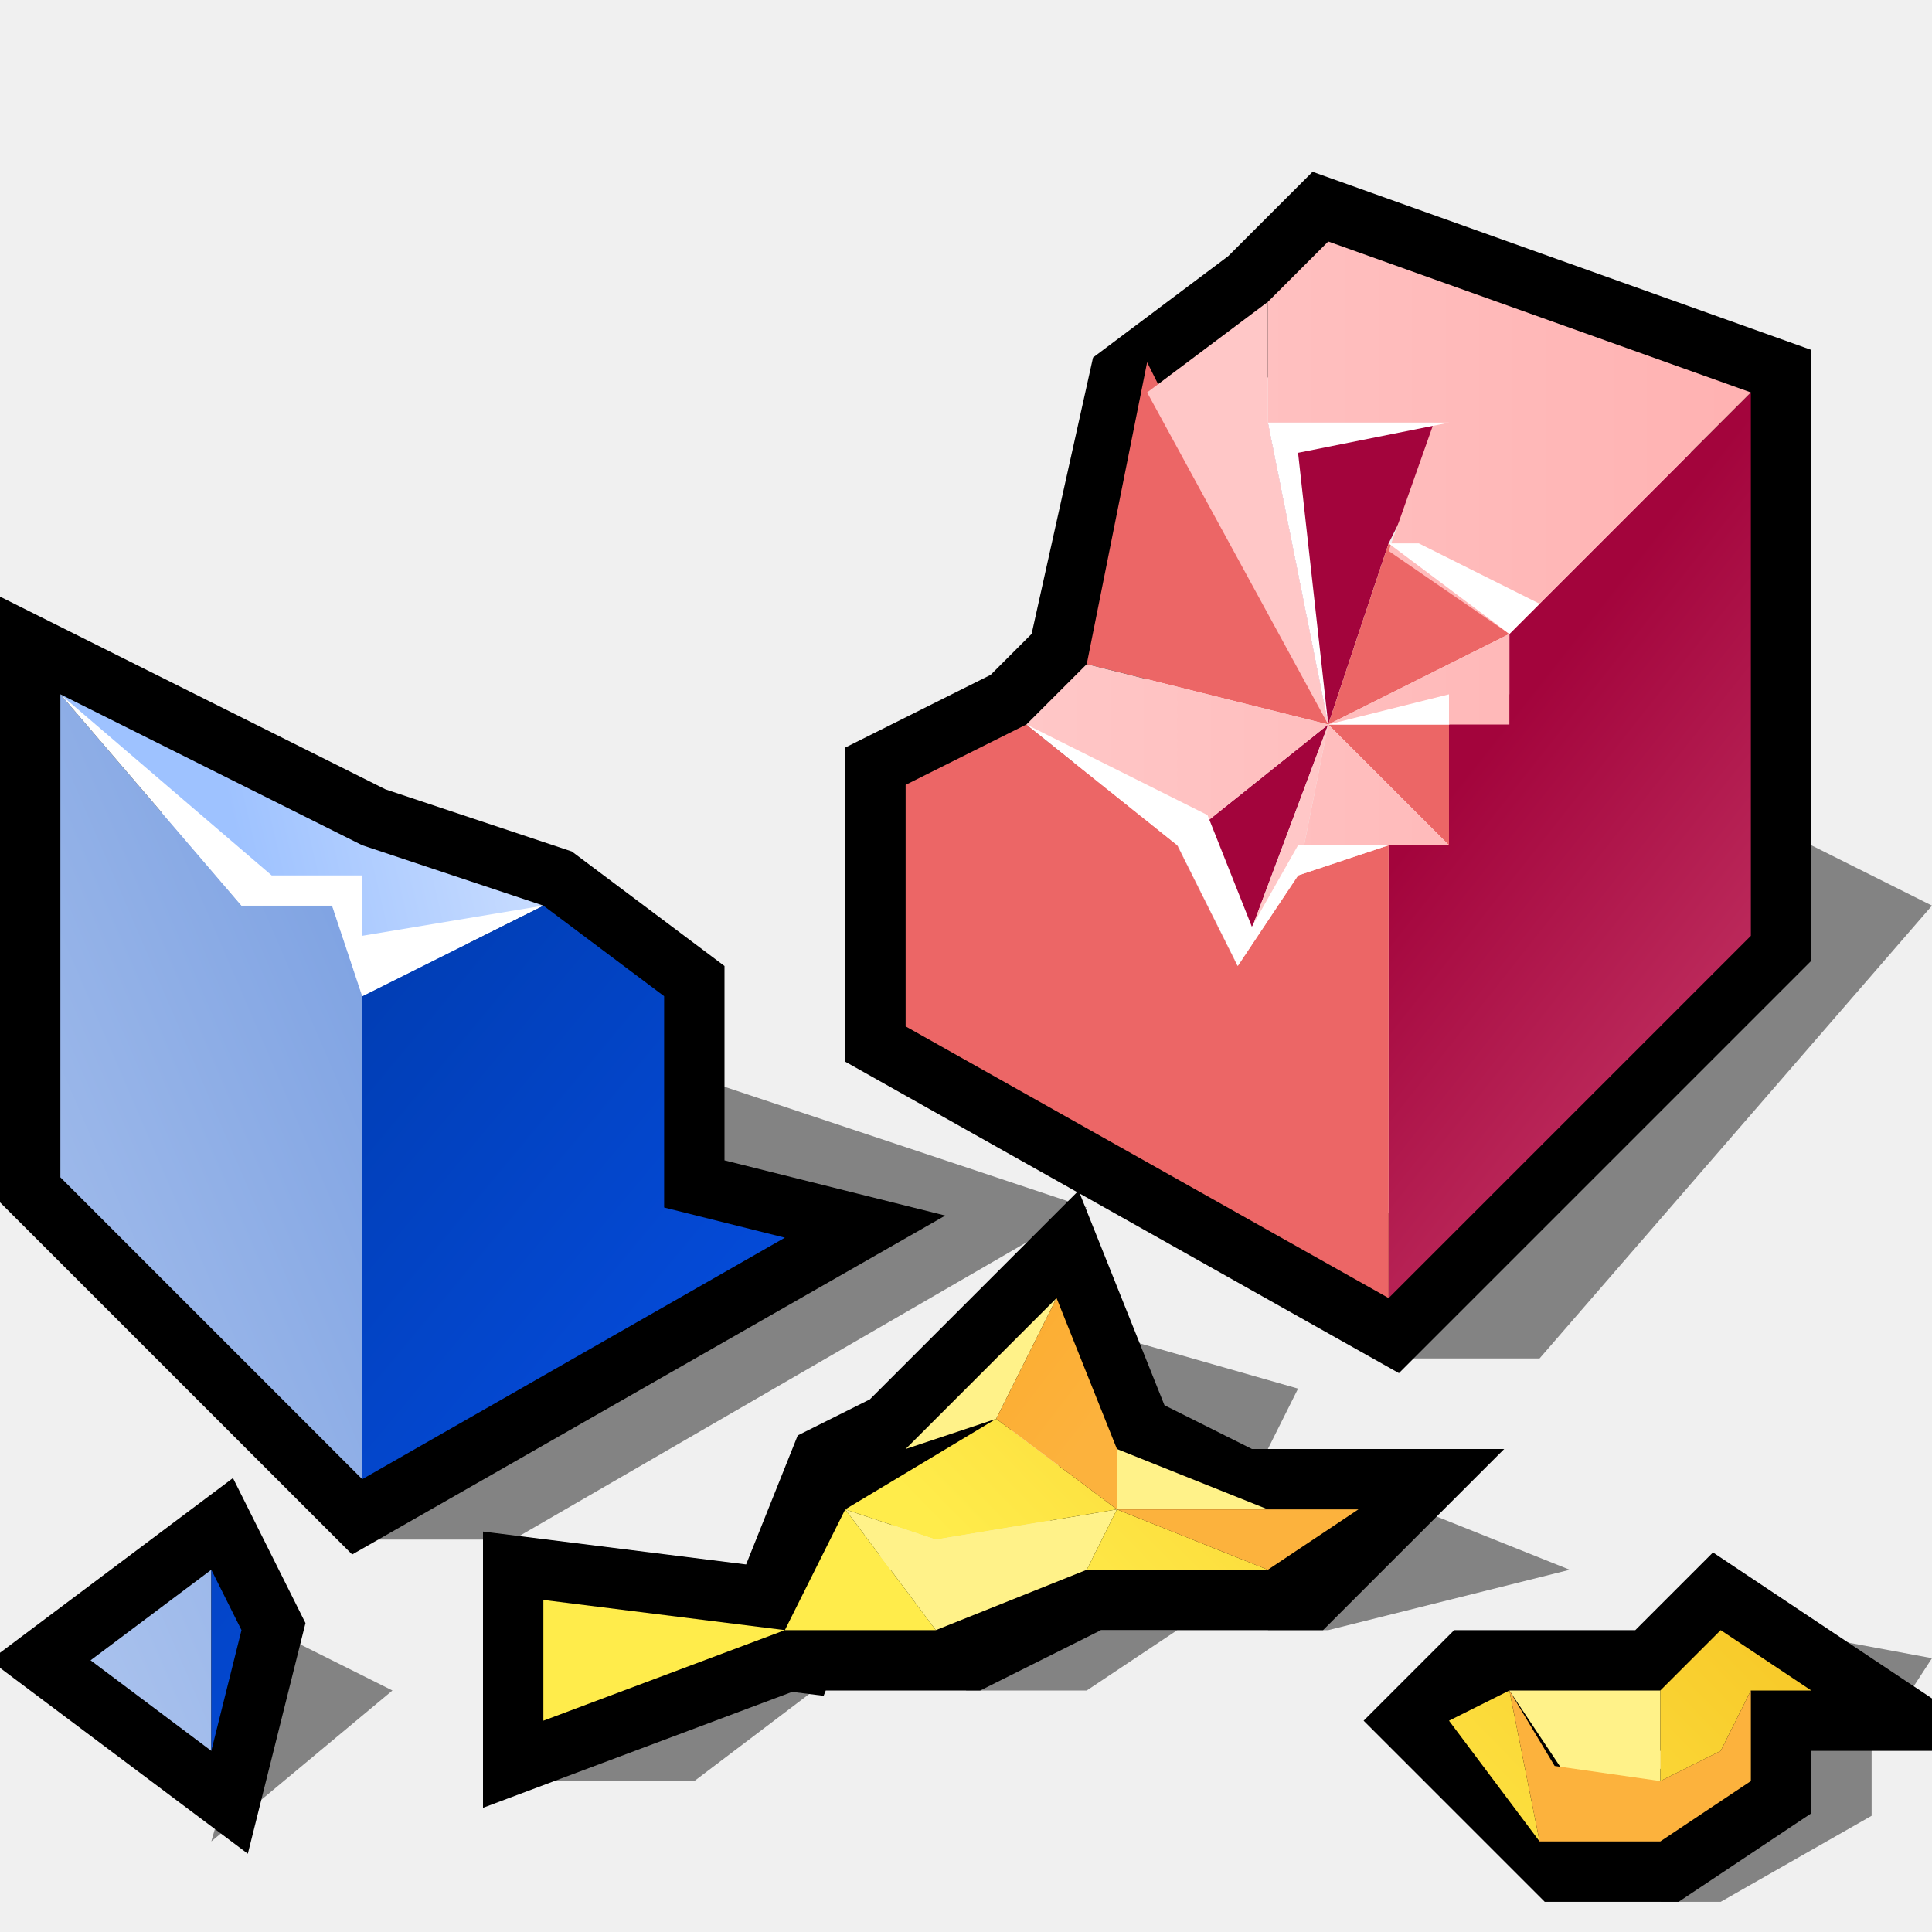
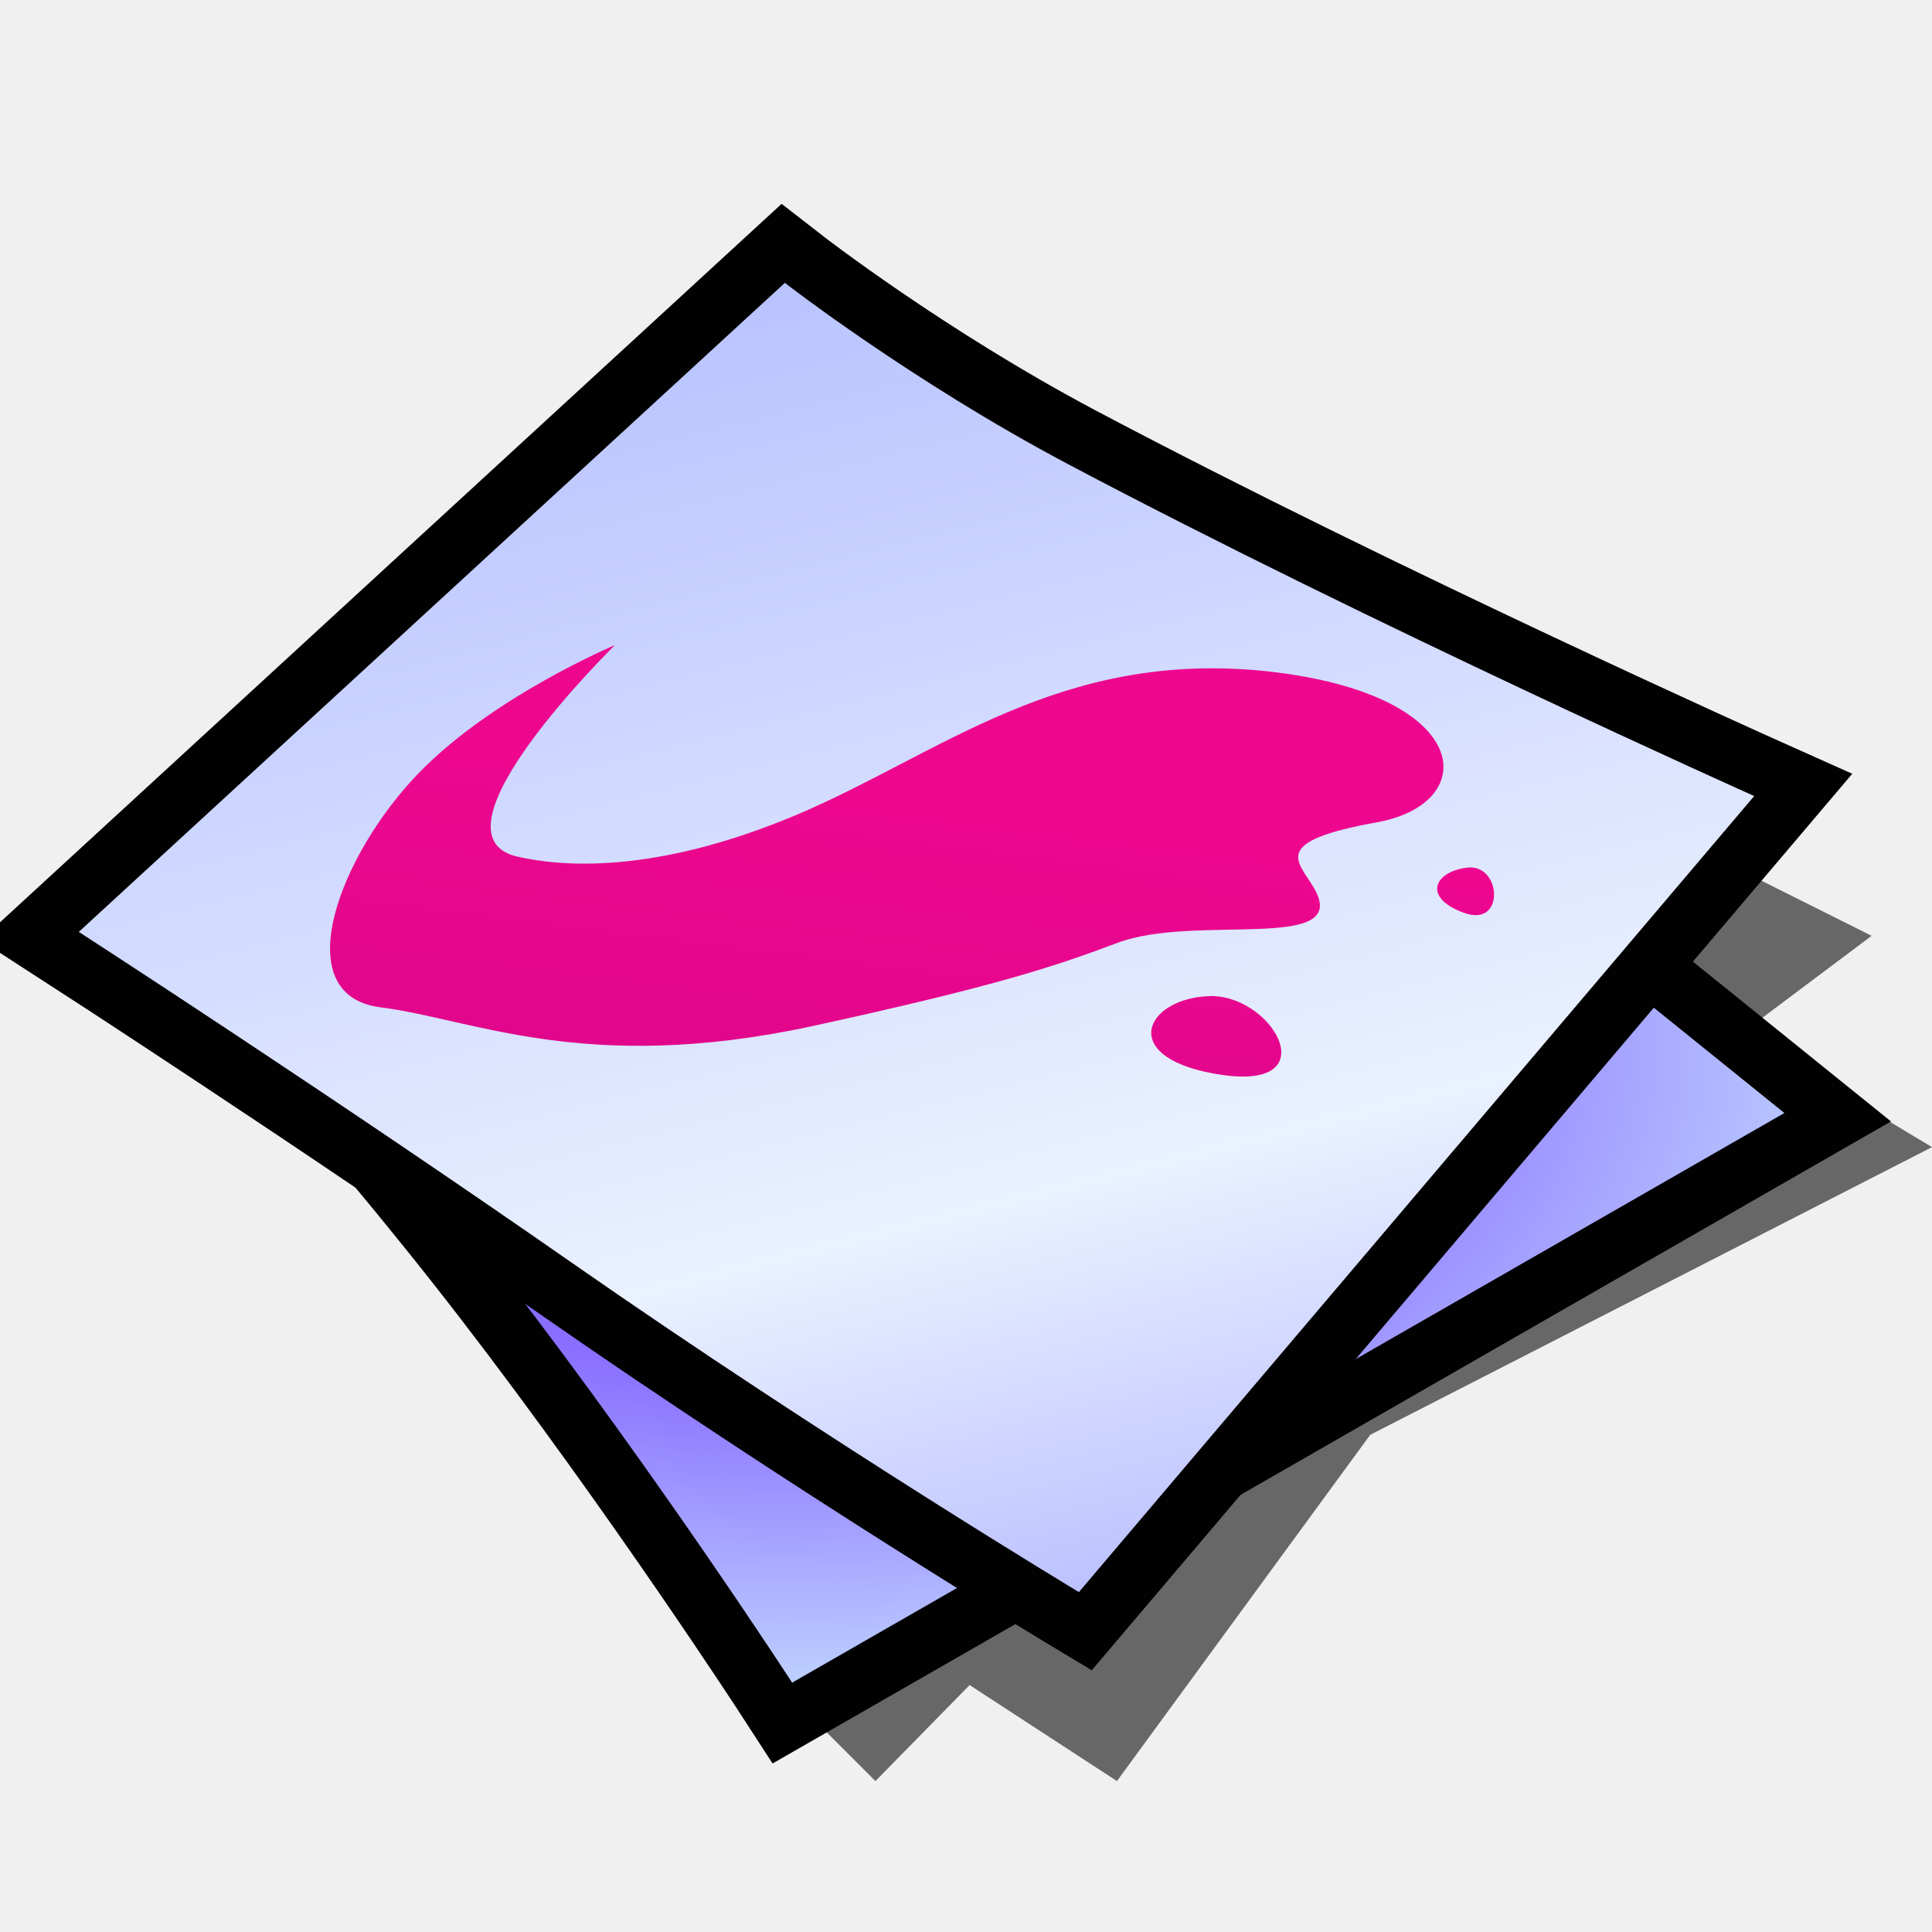
<svg xmlns="http://www.w3.org/2000/svg" version="1.1" width="64" height="64" color-interpolation="linearRGB">
  <g>
-     <path style="fill:#010101; fill-opacity:0.455" d="M7 61L13 56L9 54L7 61z            M12 51H17L36 40L24 36L12 51z            M33 54L32 56H36L39 54H33z            M47 50L42 54H44L52 52L47 50z            M43 46L36 44L37 48H42L43 46z            M21 56L17 59H23L26.96 56H21z            M60 58L55 63H57L62 60.15L62 58L64 54.93L59 54L60 58z            M64 30L60 28L46 45H51L64 30z" />
-     <path style="fill:none; stroke:#000000; stroke-width:4" d="M22 40V33L18 30L12 28L2 23V39L12 49L26 41L22 40z            M3 55L7 58L8 54L7 52L3 55z            M42 10L38 13L36 22L34 24L30 26V34L46 43L58 31V13L44 8L42 10z            M30 48L28 49L26 54L18 53V57L26 54H32L36 52H43L45 50H41L37 48L35 43L30 48z            M55 56H49L48 57L52 61H55L58 59V56H60L57 54L55 56z" />
-     <linearGradient id="gradient0" gradientUnits="userSpaceOnUse" x1="31.83" y1="61.26" x2="16.51" y2="64.85">
-       <stop offset="0" stop-color="#e3edff" />
-       <stop offset="1" stop-color="#9ec2ff" />
+     <path style="fill:#010101; fill-opacity:0.573" d="M27 57L29 59L32.12 55.82L37 59L45.39 47.53L64 38L59 35L61 37L36 49L27 57z            M58 34L62 31L58 29L55 32L58 34z" />
+     <path style="fill:none; stroke:#010101; stroke-width:4" d="M6.24 30C6.24 30 11.87 36 16.87 42.5C21.87 49 26.24 55.74 26.24 55.74L59.11 36.87L32 15L6.24 30z" />
+     <radialGradient id="gradient0" gradientUnits="userSpaceOnUse" cx="0" cy="0" r="64" gradientTransform="matrix(0.5714,0,0,0.3333,26,35)">
+       <stop offset="0.486" stop-color="#896eff" />
+       <stop offset="1" stop-color="#c0d5ff" />
+     </radialGradient>
+     <path style="fill:url(#gradient0)" d="M6.24 30C6.24 30 11.87 36 16.87 42.5C21.87 49 26.24 55.74 26.24 55.74L59.11 36.87L32 15L6.24 30z" />
+     <path style="fill:none; stroke:#010101; stroke-width:4" d="M2.61 30.87C2.61 30.87 10.95 36.26 19 41.87C27.44 47.75 35.74 52.74 35.74 52.74L58.11 26.37C58.11 26.37 45.44 20.7 35.37 15.37C30.18 12.62 26 9.37 26 9.37L2.61 30.87z" />
+     <linearGradient id="gradient1" gradientUnits="userSpaceOnUse" x1="105.45" y1="-23.42" x2="119.92" y2="34.32">
+       <stop offset="0" stop-color="#a5b1ff" />
+       <stop offset="0.737" stop-color="#eaf1ff" />
+       <stop offset="1" stop-color="#b3b8ff" />
    </linearGradient>
-     <path style="fill:url(#gradient0)" d="M8.19 29.2L12 28L2 23L8.19 29.2z            M11 30L12 33V28L11 30z            M18 30L12 28V33L18 30z            M11 30L12 28L8 29L11 30z" />
-     <linearGradient id="gradient1" gradientUnits="userSpaceOnUse" x1="-25.79" y1="20.62" x2="10.43" y2="5.03">
-       <stop offset="0" stop-color="#c6d7f5" />
-       <stop offset="1" stop-color="#6b94dd" />
+     <path style="fill:url(#gradient1)" d="M2.61 30.87C2.61 30.87 10.95 36.26 19 41.87C27.44 47.75 35.74 52.74 35.74 52.74L58.11 26.37C58.11 26.37 45.44 20.7 35.37 15.37C30.18 12.62 26 9.37 26 9.37L2.61 30.87z" />
+     <linearGradient id="gradient2" gradientUnits="userSpaceOnUse" x1="-62.14" y1="43.08" x2="-58.5" y2="14.4">
+       <stop offset="0" stop-color="#c70585" />
+       <stop offset="0.961" stop-color="#ee068f" />
    </linearGradient>
-     <path style="fill:url(#gradient1)" d="M11 30H8L2 23V39L12 49V33L11 30z            M7 58V52L3 55L7 58z" />
-     <linearGradient id="gradient2" gradientUnits="userSpaceOnUse" x1="30.23" y1="7.74" x2="45.61" y2="20.54">
-       <stop offset="0" stop-color="#003cb0" />
-       <stop offset="1" stop-color="#054cdc" />
-     </linearGradient>
-     <path style="fill:url(#gradient2)" d="M22 40V33L18 30L12 33V49L26 41L22 40z            M7 58L8 54L7 52V58z" />
-     <linearGradient id="gradient3" gradientUnits="userSpaceOnUse" x1="71.36" y1="-3.35" x2="104.04" y2="22.42">
-       <stop offset="0" stop-color="#a3043c" />
-       <stop offset="1" stop-color="#ff90af" />
-     </linearGradient>
-     <path style="fill:url(#gradient3)" d="M50 21V23L48 24V28H46V43L58 31V13L50 21z            M41 32L44 24L39 28L41 32z            M48 14H42L44 24L46 18L48 14z" />
-     <path style="fill:#ec6666" d="M41 32L39 28L34 24L30 26V34L46 43V28L43 29L41 32z            M46 18L44 24L50 21L46 18z            M36 22L44 24L38 12L36 22z            M48 28V24H44L48 28z" />
-     <linearGradient id="gradient4" gradientUnits="userSpaceOnUse" x1="34" y1="-25" x2="64" y2="-25">
-       <stop offset="0" stop-color="#ffc7c7" />
-       <stop offset="1" stop-color="#ffacac" />
-     </linearGradient>
-     <path style="fill:url(#gradient4)" d="M34 24L39 28L44 24L36 22L34 24z            M48 28L44 24L43 29L46 28H48z            M44 8L42 10V14H47.5L46 18.25L50 21L58 13L44 8z            M50 24V21L44 24H50z" />
-     <path style="fill:#ffc7c7" d="M41 32L43 29L44 24L41 32z            M42 10L38 13L44 24L42 14V10z" />
-     <linearGradient id="gradient5" gradientUnits="userSpaceOnUse" x1="30.5" y1="-22.81" x2="56.01" y2="-9.13">
-       <stop offset="0" stop-color="#ffffff" />
-       <stop offset="1" stop-color="#fff289" />
-     </linearGradient>
-     <path style="fill:url(#gradient5)" d="M35 43L30 48L33 47L35 43z            M28 50L31 54L36 52L37 50L31 51L28 50z            M50 56L52 59H55V56H50z            M37 50H42L37 48V50z" />
-     <linearGradient id="gradient6" gradientUnits="userSpaceOnUse" x1="-19.87" y1="-1.53" x2="5.48" y2="-26.29">
-       <stop offset="0" stop-color="#ffec4b" />
-       <stop offset="1" stop-color="#f0a506" />
-     </linearGradient>
-     <path style="fill:url(#gradient6)" d="M31 54L28 50L26 54H31z            M36 52H42L37 50L36 52z            M28 50L31 51L37 50L33 47L28 50z            M48 57L51 61L50 56L48 57z            M57 54L55 56V59L57 58L58 56H60L57 54z            M18 53V57L26 54L18 53z" />
-     <linearGradient id="gradient7" gradientUnits="userSpaceOnUse" x1="53.01" y1="-9.55" x2="69.94" y2="3.43">
-       <stop offset="0" stop-color="#f99b05" />
-       <stop offset="1" stop-color="#fcb23d" />
-     </linearGradient>
-     <path style="fill:url(#gradient7)" d="M33 47L37 50V48L35 43L33 47z            M42 52L45 50H37L42 52z            M57 58L55 59L51.5 58.5L50 56L51 61H55L58 59V56L57 58z" />
-     <path style="fill:#ffffff" d="M50 21L51 20L47 18H46L50 21z            M48 24V23L44 24H48z            M43 28L41.47 30.7L40 27L34 24L39 28L41 32L43 29L46 28H43z            M2 23L8 30H11L12 33L18 30L12 31V29H9L2 23z            M42 14L44 24L43 15L48 14H42z" />
+     <path style="fill:url(#gradient2)" d="M20.37 21.37C20.37 21.37 16.34 23.06 13.87 25.61C11.25 28.31 9.46 32.97 12.61 33.37C15.61 33.74 19.37 35.61 26.87 34C32.83 32.7 34.82 32.06 37 31.24C39.61 30.24 44.87 31.61 43.5 29.37C42.97 28.5 42.11 27.87 45.61 27.24C49.11 26.61 48.82 22.99 42 22.24C35.11 21.5 31.11 25 26.37 27C21.61 29 18.53 28.7 17.11 28.37C14 27.61 20.37 21.37 20.37 21.37z            M40 33C37.87 33.11 37 35.11 40.5 35.61C44 36.11 42.11 32.87 40 33z            M48.61 28.74C47.5 28.87 47.11 29.74 48.5 30.24C49.87 30.74 49.74 28.61 48.61 28.74z" />
  </g>
</svg>
